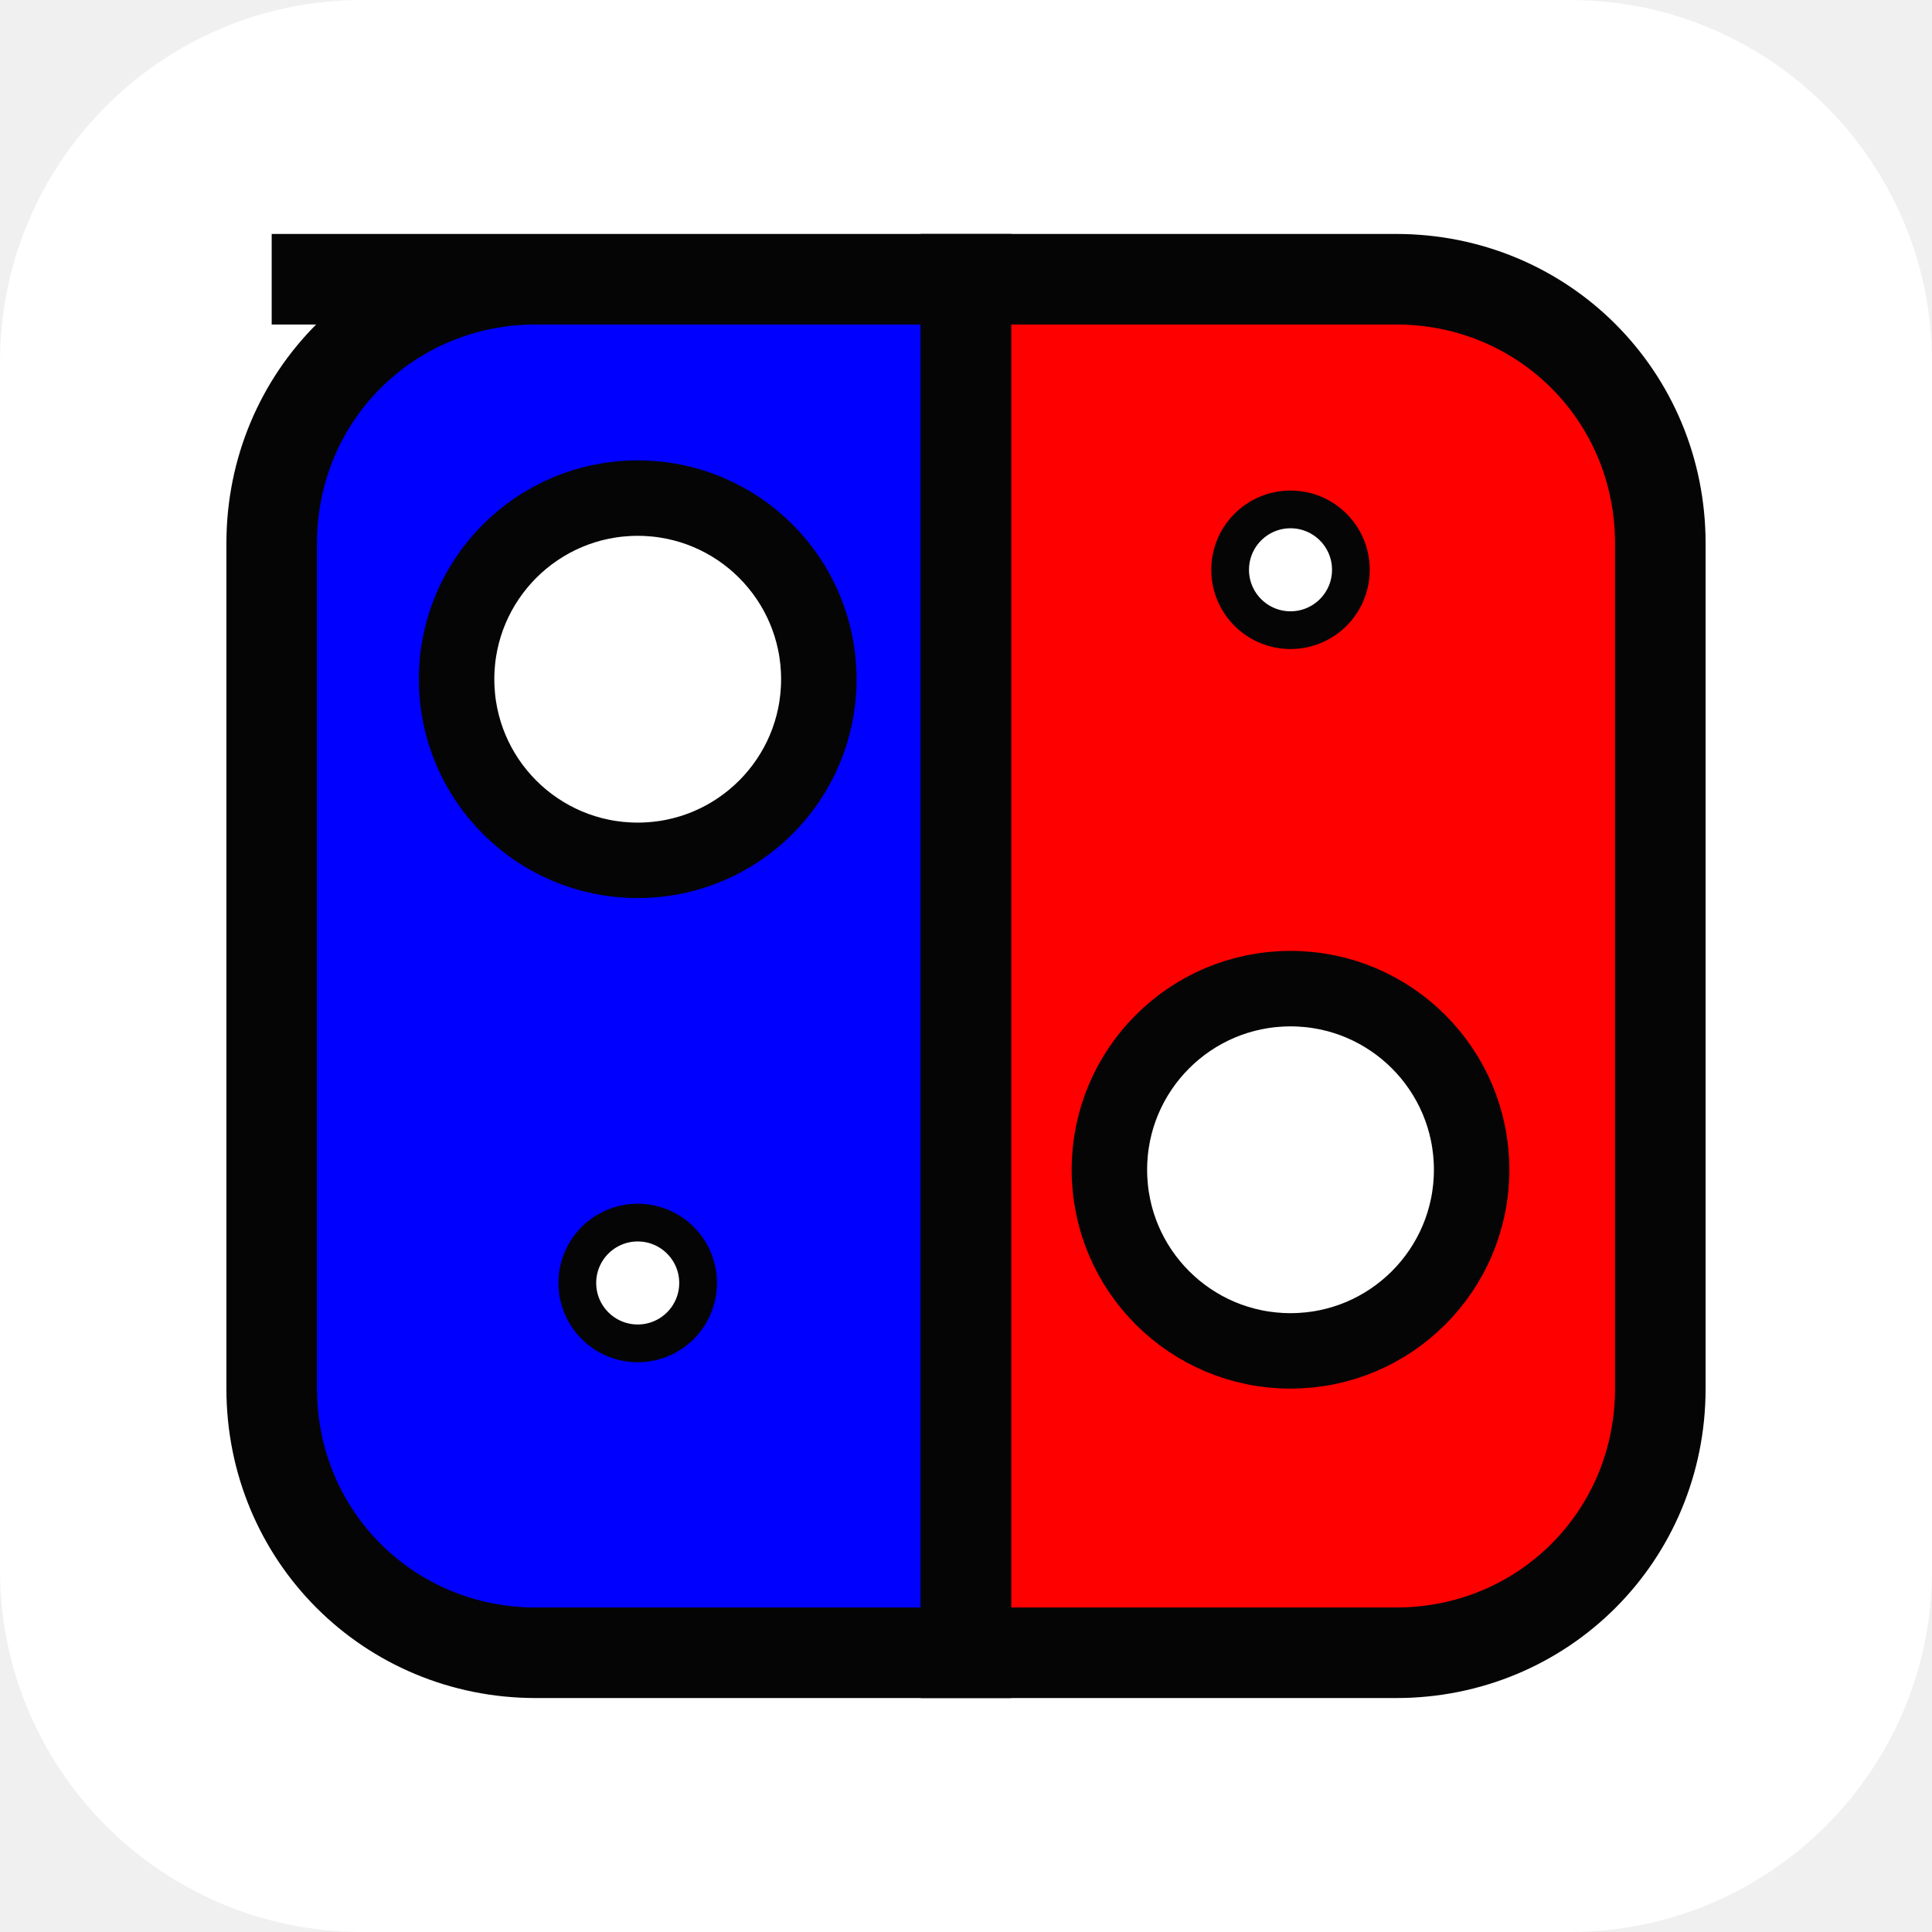
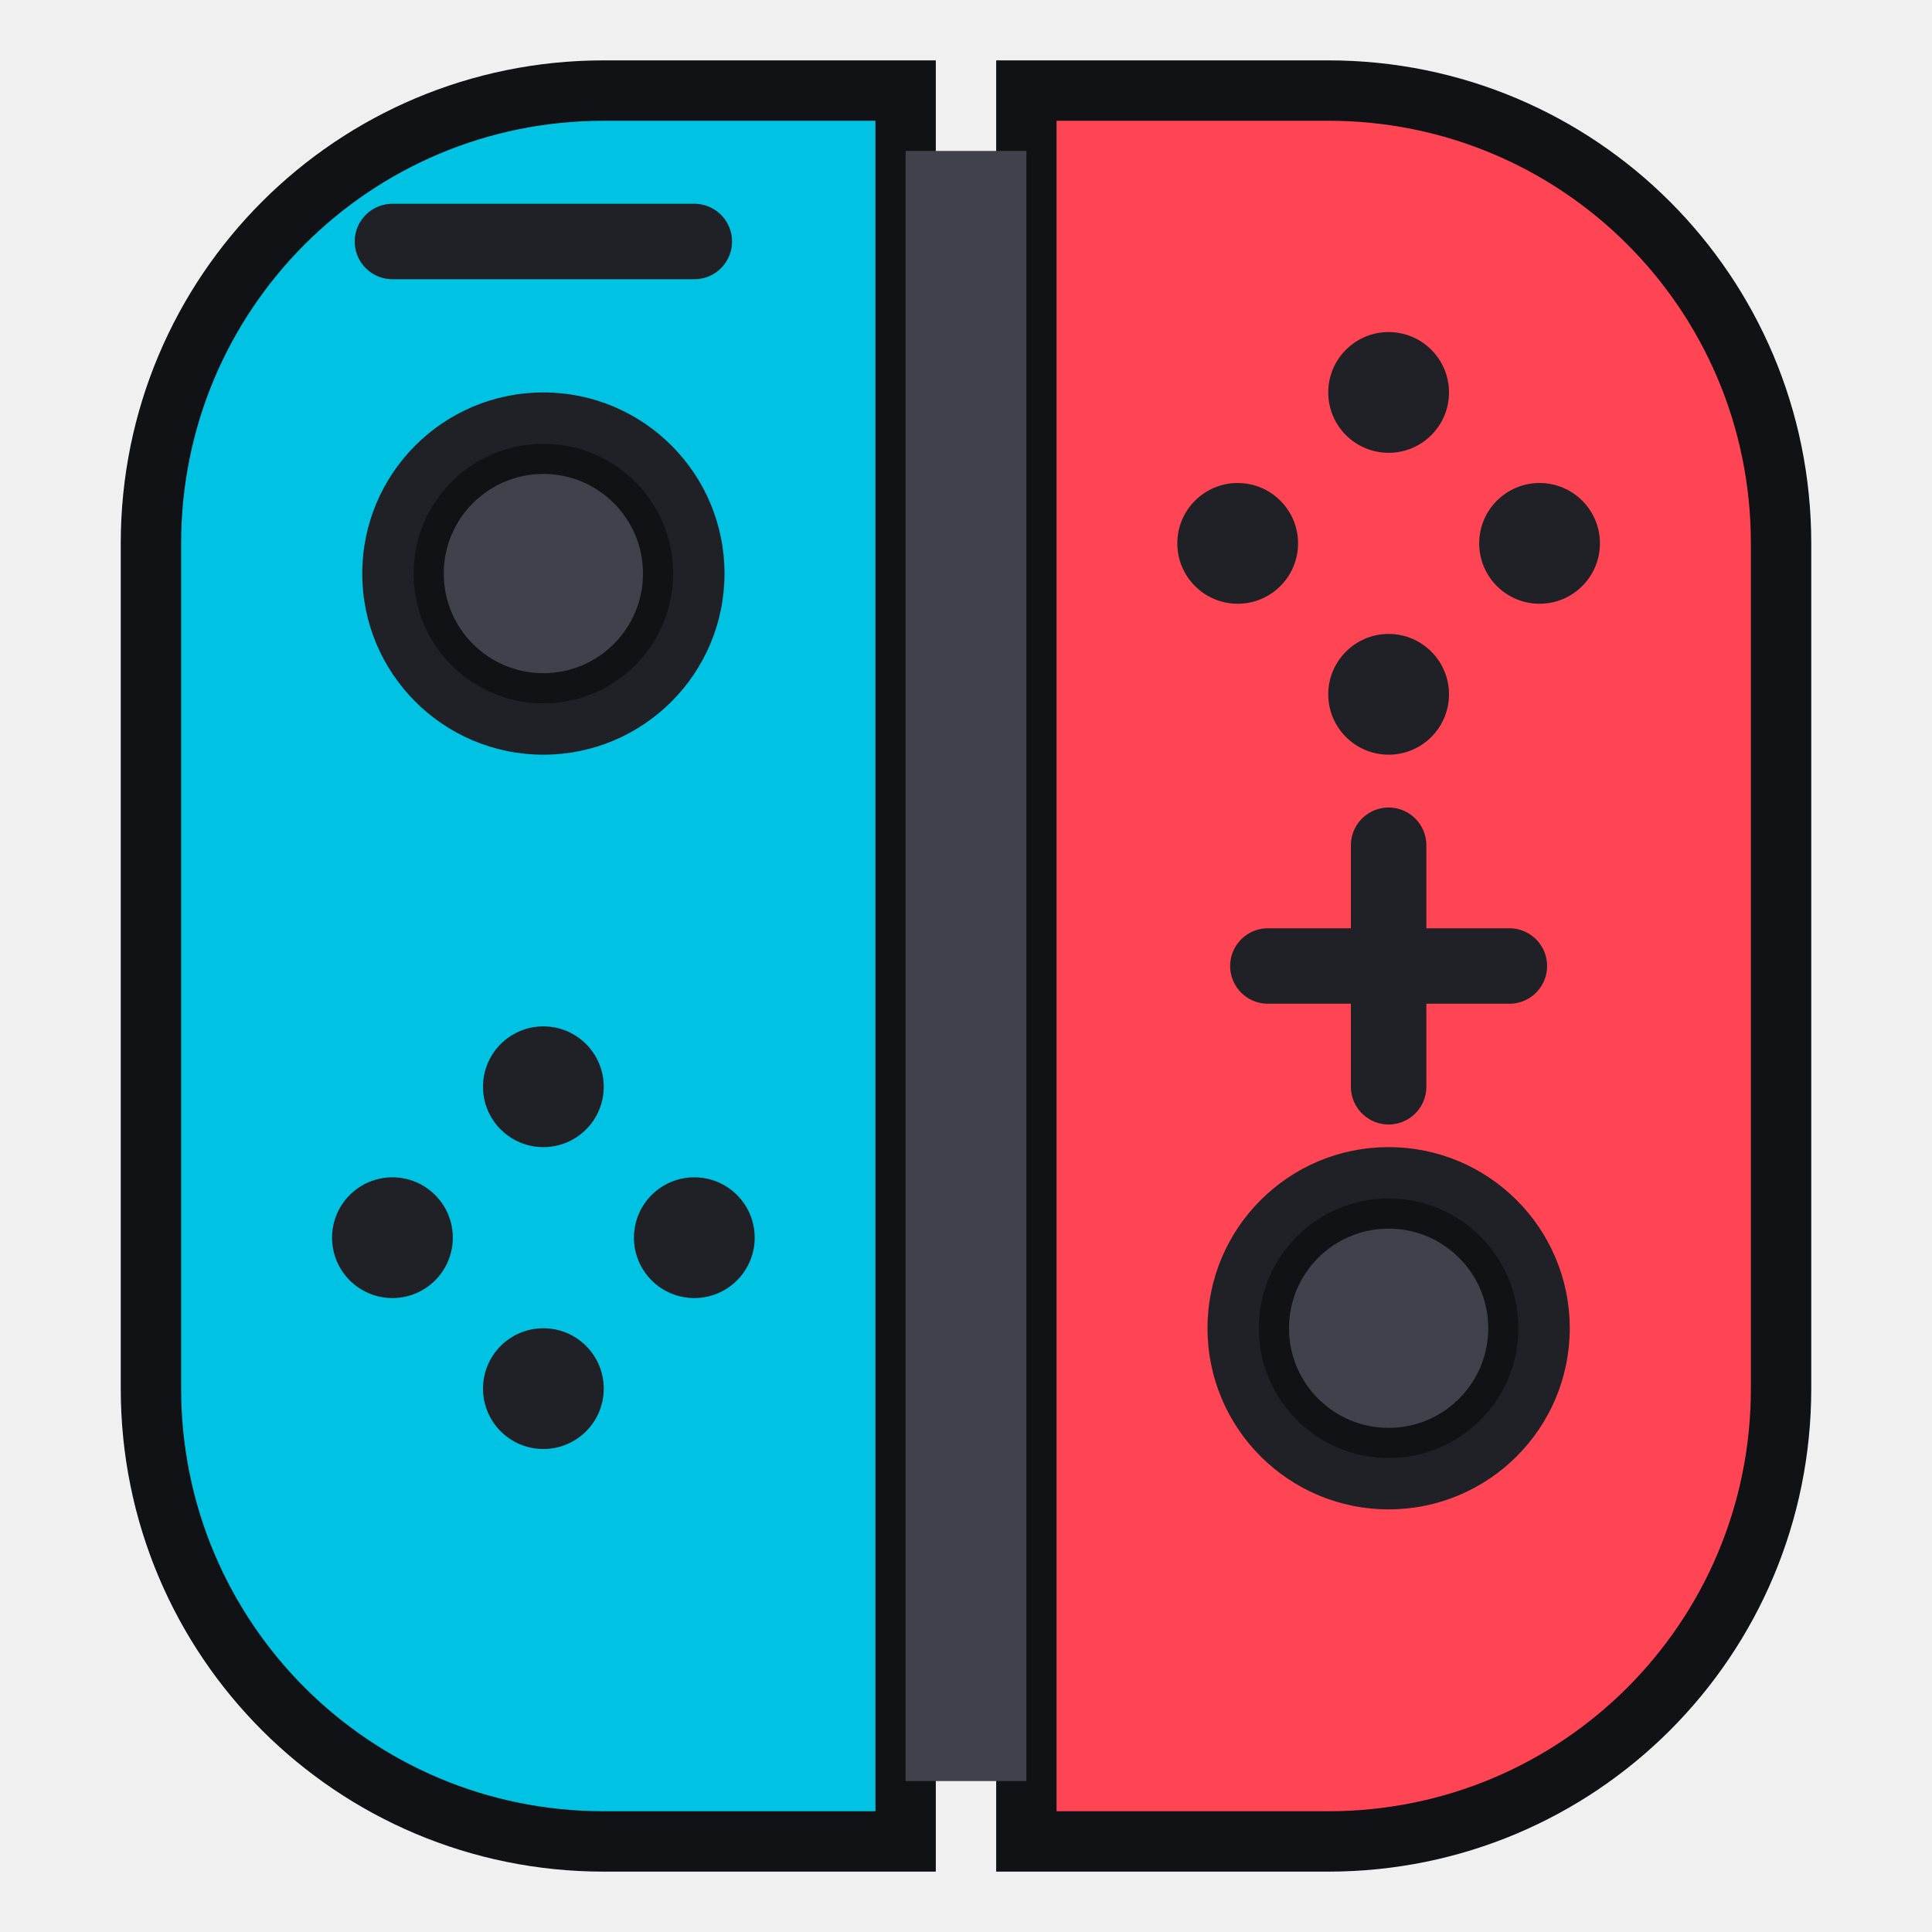
- <svg xmlns="http://www.w3.org/2000/svg" viewBox="0 0 512 512">
-   <rect width="512" height="512" rx="96" fill="#fff" />
-   <path d="M72 74h184v364H142c-39 0-70-31-70-70V144c0-39 31-70 70-70Z" fill="#0000ff" stroke="#050505" stroke-width="24" />
-   <path d="M256 74h114c39 0 70 31 70 70v224c0 39-31 70-70 70H256Z" fill="#ff0000" stroke="#050505" stroke-width="24" />
-   <circle cx="169" cy="180" r="48" fill="#fff" stroke="#050505" stroke-width="20" />
-   <circle cx="342" cy="310" r="48" fill="#fff" stroke="#050505" stroke-width="20" />
-   <circle cx="342" cy="151" r="16" fill="#fff" stroke="#050505" stroke-width="10" />
-   <circle cx="169" cy="340" r="16" fill="#fff" stroke="#050505" stroke-width="10" />
+ <svg xmlns="http://www.w3.org/2000/svg" viewBox="0 0 64 64">
+   <path d="M5 18C5 9.7 11.7 3 20 3h10v58H20C11.7 61 5 54.3 5 46Z" fill="#00c3e3" stroke="#111216" stroke-width="2" />
+   <path d="M34 3h10c8.3 0 15 6.7 15 15v28c0 8.3-6.7 15-15 15H34Z" fill="#ff4554" stroke="#111216" stroke-width="2" />
+   <path d="M30 5h4v54h-4Z" fill="#3f424a" />
+   <circle cx="18" cy="19" r="6" fill="#202126" />
+   <circle cx="18" cy="19" r="3.8" fill="#3f424a" stroke="#111216" stroke-width="1" />
+   <circle cx="46" cy="44" r="6" fill="#202126" />
+   <circle cx="46" cy="44" r="3.8" fill="#3f424a" stroke="#111216" stroke-width="1" />
+   <g fill="#202126">
+     <circle cx="18" cy="36" r="2" />
+     <circle cx="18" cy="46" r="2" />
+     <circle cx="13" cy="41" r="2" />
+     <circle cx="23" cy="41" r="2" />
+     <circle cx="46" cy="13" r="2" />
+     <circle cx="46" cy="23" r="2" />
+     <circle cx="41" cy="18" r="2" />
+     <circle cx="51" cy="18" r="2" />
+   </g>
+   <path d="M13 8h10" stroke="#202126" stroke-width="2.5" stroke-linecap="round" />
+   <path d="M42 32h8M46 28v8" stroke="#202126" stroke-width="2.5" stroke-linecap="round" />
</svg>
